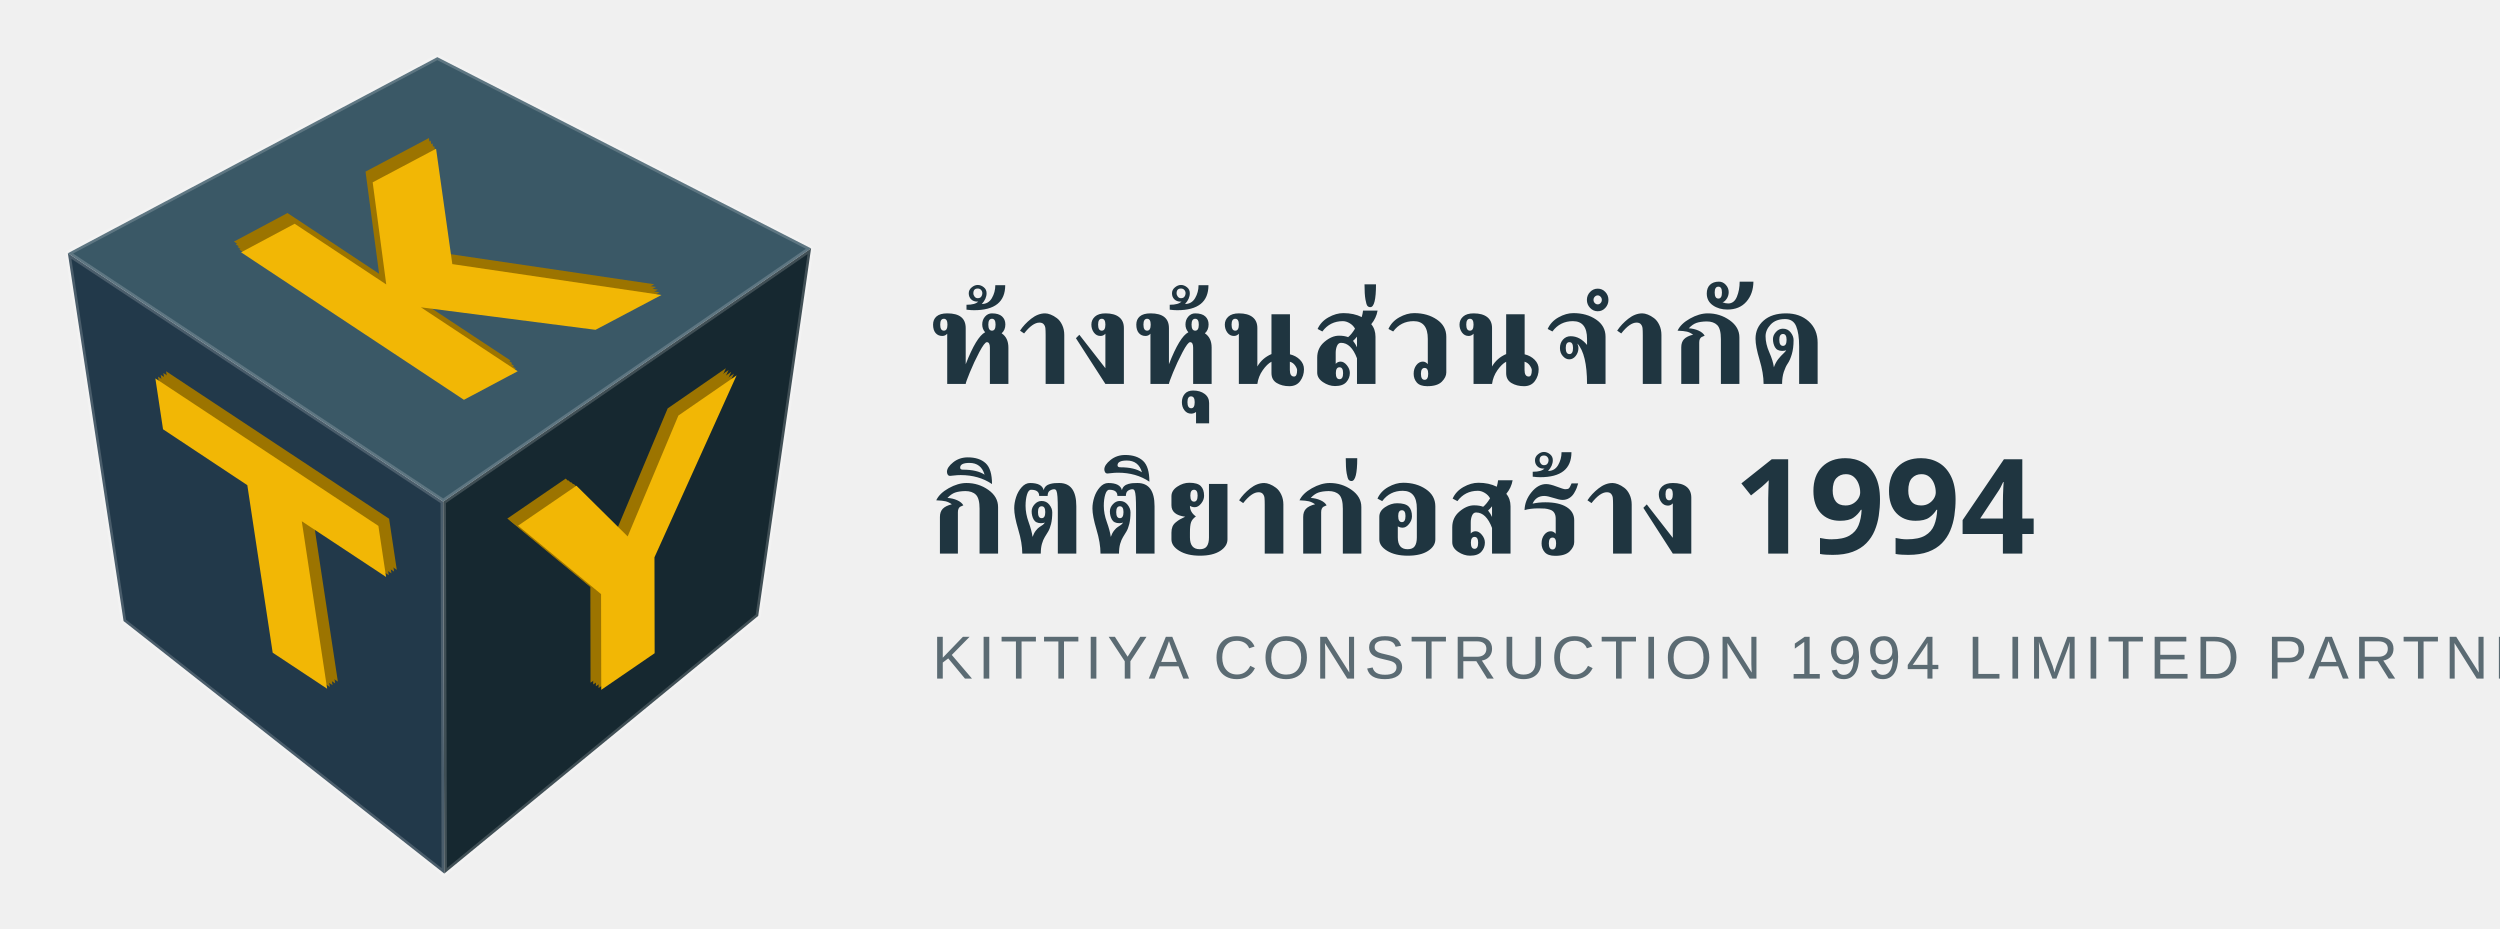
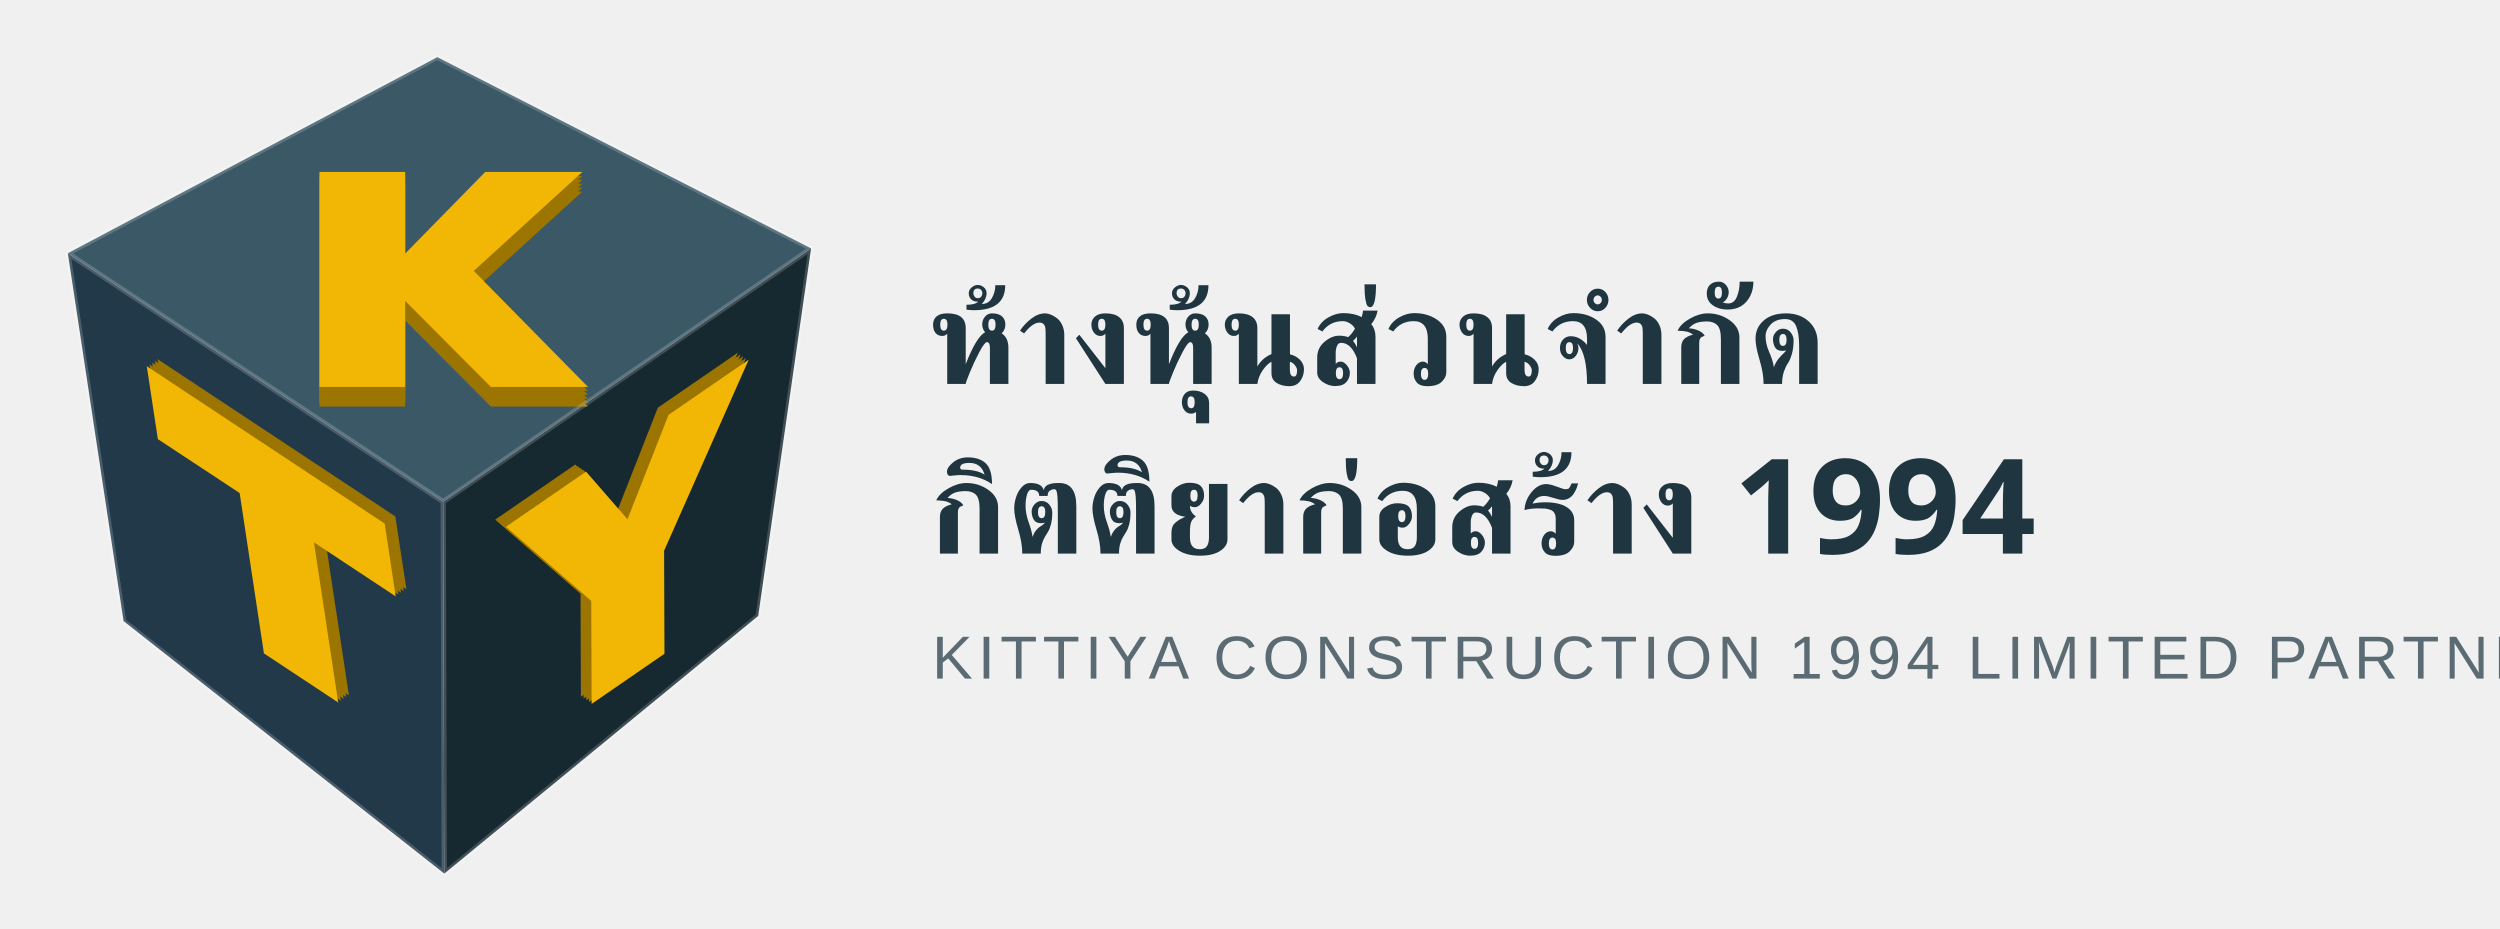
<svg xmlns="http://www.w3.org/2000/svg" viewBox="0 0 1400 520">
  <g transform="translate(20,14) scale(1)">
    <polygon points="18.0,127.8 224.9,18.0 434.2,125.1 228.2,266.9" fill="#3A5866" />
    <polygon points="18.0,127.8 228.2,266.9 228.8,475.2 49.2,333.8" fill="#22394A" />
    <polygon points="228.2,266.9 434.2,125.1 404.6,330.9 228.8,475.2" fill="#162830" />
-     <polygon points="111.0,121.3 141.0,105.3 192.3,139.3 184.7,82.1 220.2,63.3 229.3,127.9 346.4,145.2 309.5,164.7 211.7,152.1 265.9,187.9 235.8,203.9" fill="#9C7400" />
-     <polygon points="112.0,122.8 142.0,106.8 193.3,140.8 185.7,83.6 221.2,64.8 230.3,129.4 347.4,146.7 310.5,166.2 212.7,153.6 266.9,189.4 236.8,205.4" fill="#9C7400" />
-     <polygon points="113.0,124.3 143.0,108.3 194.3,142.3 186.7,85.1 222.2,66.3 231.3,130.9 348.4,148.2 311.5,167.7 213.7,155.1 267.9,190.9 237.8,206.9" fill="#9C7400" />
-     <polygon points="114.0,125.8 144.0,109.8 195.3,143.8 187.7,86.6 223.2,67.8 232.3,132.4 349.4,149.7 312.5,169.2 214.7,156.6 268.9,192.4 238.8,208.4" fill="#9C7400" />
-     <polygon points="115.0,127.3 145.0,111.3 196.3,145.3 188.7,88.1 224.2,69.3 233.3,133.9 350.4,151.2 313.5,170.7 215.7,158.1 269.9,193.9 239.8,209.9" fill="#F2B705" />
-     <polygon points="73.0,193.9 197.9,276.5 202.2,305.1 155.0,273.9 169.2,367.7 138.7,347.5 124.5,253.7 77.3,222.4" fill="#9C7400" />
-     <polygon points="71.5,194.9 196.4,277.5 200.7,306.1 153.5,274.9 167.7,368.7 137.2,348.5 123.0,254.7 75.8,223.4" fill="#9C7400" />
-     <polygon points="70.0,195.9 194.9,278.5 199.2,307.1 152.0,275.9 166.2,369.7 135.7,349.5 121.5,255.7 74.3,224.4" fill="#9C7400" />
-     <polygon points="68.5,196.9 193.4,279.5 197.7,308.1 150.5,276.9 164.7,370.7 134.2,350.5 120.0,256.7 72.8,225.4" fill="#9C7400" />
-     <polygon points="67.0,197.9 191.9,280.5 196.2,309.1 149.0,277.9 163.2,371.7 132.7,351.5 118.5,257.7 71.3,226.4" fill="#F2B705" />
-     <polygon points="264.1,276.4 296.8,254.0 325.5,282.4 353.9,214.7 386.5,192.2 340.5,294.1 340.6,347.8 310.7,368.3 310.6,314.7" fill="#9C7400" />
-     <polygon points="265.6,277.4 298.3,255.0 327.0,283.4 355.4,215.7 388.0,193.2 342.0,295.1 342.1,348.8 312.2,369.3 312.1,315.7" fill="#9C7400" />
-     <polygon points="267.1,278.4 299.8,256.0 328.5,284.4 356.9,216.7 389.5,194.2 343.5,296.1 343.6,349.8 313.7,370.3 313.6,316.7" fill="#9C7400" />
-     <polygon points="268.6,279.4 301.3,257.0 330.0,285.4 358.4,217.7 391.0,195.2 345.0,297.1 345.1,350.8 315.2,371.3 315.1,317.7" fill="#9C7400" />
-     <polygon points="270.1,280.4 302.8,258.0 331.5,286.4 359.9,218.7 392.5,196.2 346.5,298.1 346.6,351.8 316.7,372.3 316.6,318.7" fill="#F2B705" />
+     <polygon points="158.9,93.3 206.9,93.3 206.9,139.0 251.7,93.3 306.1,93.3 245.3,148.7 309.3,213.7 254.9,213.7 206.9,165.5 206.9,213.7 158.9,213.7" fill="#9C7400" />
+     <polygon points="158.9,91.1 206.9,91.1 206.9,136.8 251.7,91.1 306.1,91.1 245.3,146.5 309.3,211.5 254.9,211.5 206.9,163.3 206.9,211.5 158.9,211.5" fill="#9C7400" />
+     <polygon points="158.9,88.9 206.9,88.9 206.9,134.6 251.7,88.9 306.1,88.9 245.3,144.3 309.3,209.3 254.9,209.3 206.9,161.1 206.9,209.3 158.9,209.3" fill="#9C7400" />
+     <polygon points="158.9,86.7 206.9,86.7 206.9,132.4 251.7,86.7 306.1,86.7 245.3,142.1 309.3,207.1 254.9,207.1 206.9,158.9 206.9,207.1 158.9,207.1" fill="#9C7400" />
+     <polygon points="158.9,84.5 206.9,84.5 206.9,130.2 251.7,84.5 306.1,84.5 245.3,139.9 309.3,204.9 254.9,204.9 206.9,156.7 206.9,204.9 158.9,204.9" fill="#9C7400" />
+     <polygon points="158.9,82.3 206.9,82.3 206.9,128.0 251.7,82.3 306.1,82.3 245.3,137.7 309.3,202.7 254.9,202.7 206.9,154.5 206.9,202.7 158.9,202.7" fill="#F2B705" />
+     <polygon points="68.2,187.1 201.4,275.2 207.6,316.0 161.8,285.7 175.4,375.4 133.8,347.9 120.2,258.1 74.4,227.9" fill="#9C7400" />
+     <polygon points="66.7,188.1 199.9,276.2 206.1,317.0 160.3,286.7 173.9,376.4 132.3,348.9 118.7,259.1 72.9,228.9" fill="#9C7400" />
+     <polygon points="65.2,189.1 198.4,277.2 204.6,318.0 158.8,287.7 172.4,377.4 130.8,349.9 117.2,260.1 71.4,229.9" fill="#9C7400" />
+     <polygon points="63.7,190.1 196.9,278.2 203.1,319.0 157.3,288.7 170.9,378.4 129.3,350.9 115.7,261.1 69.9,230.9" fill="#9C7400" />
+     <polygon points="62.2,191.1 195.4,279.2 201.6,320.0 155.8,289.7 169.4,379.4 127.8,351.9 114.2,262.1 68.4,231.9" fill="#F2B705" />
+     <polygon points="257.3,277.0 302.2,246.1 325.4,272.8 348.4,214.3 393.3,183.4 345.9,290.4 346.1,348.1 305.3,376.2 305.1,318.5" fill="#9C7400" />
+     <polygon points="258.8,278.0 303.7,247.1 326.9,273.8 349.9,215.3 394.8,184.4 347.4,291.4 347.6,349.1 306.8,377.2 306.6,319.5" fill="#9C7400" />
+     <polygon points="260.3,279.0 305.2,248.1 328.4,274.8 351.4,216.3 396.3,185.4 348.9,292.4 349.1,350.1 308.3,378.2 308.1,320.5" fill="#9C7400" />
+     <polygon points="261.8,280.0 306.7,249.1 329.9,275.8 352.9,217.3 397.8,186.4 350.4,293.4 350.6,351.1 309.8,379.2 309.6,321.5" fill="#9C7400" />
+     <polygon points="263.3,281.0 308.2,250.1 331.4,276.8 354.4,218.3 399.3,187.4 351.9,294.4 352.1,352.1 311.3,380.2 311.1,322.5" fill="#F2B705" />
    <path d="M18,127.84 L224.88,18 L434.2,125.14 L404.6,330.94 L228.8,475.24 L49.2,333.84 Z M228.2,266.94 L18,127.84 M228.2,266.94 L434.2,125.14 M228.2,266.94 L228.8,475.24" fill="none" stroke="#FFFFFF" stroke-opacity="0.18" stroke-width="3" stroke-linejoin="round" />
  </g>
  <text x="520" y="215" font-family="Sarabun, Tahoma, sans-serif" font-size="74" font-weight="700" fill="#1F3540">ห้างหุ้นส่วนจำกัด</text>
  <text x="520" y="310" font-family="Sarabun, Tahoma, sans-serif" font-size="74" font-weight="700" fill="#1F3540">กิตติยาก่อสร้าง 1994</text>
  <text x="522" y="380" font-family="Sarabun, Arial, sans-serif" font-size="34" letter-spacing="3" fill="#5B6B73">KITTIYA CONSTRUCTION 1994 LIMITED PARTNERSHIP</text>
</svg>
